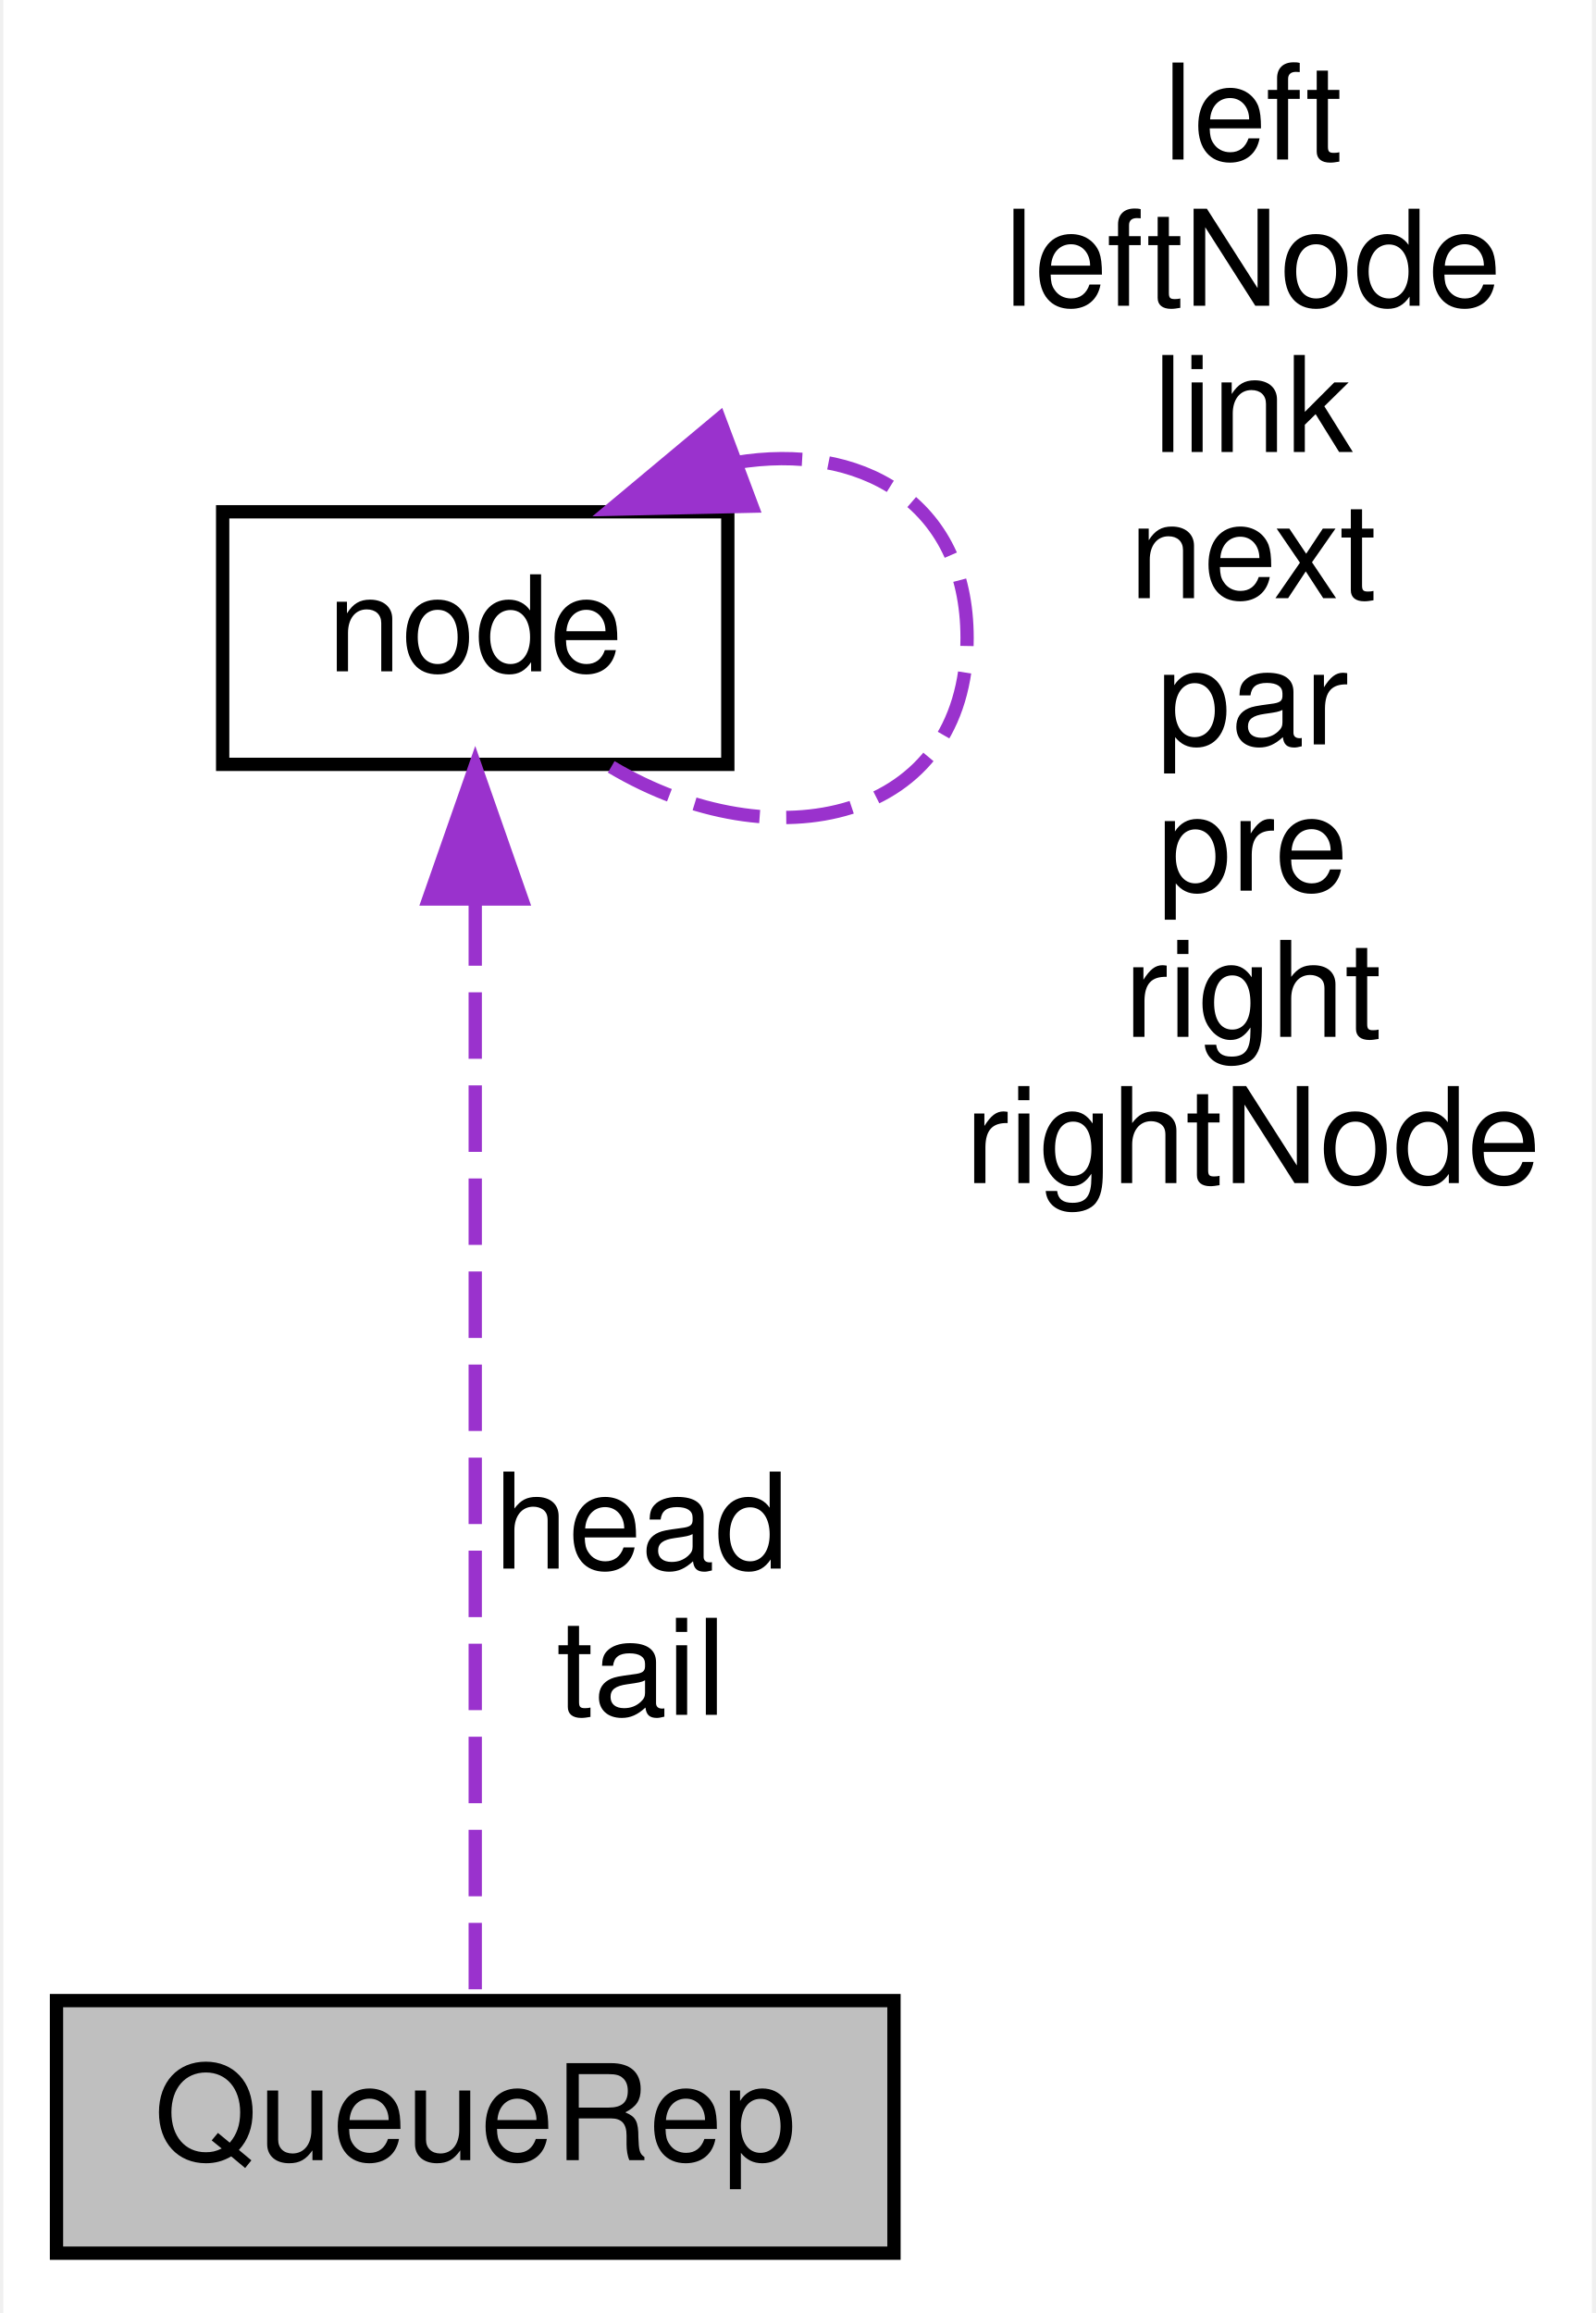
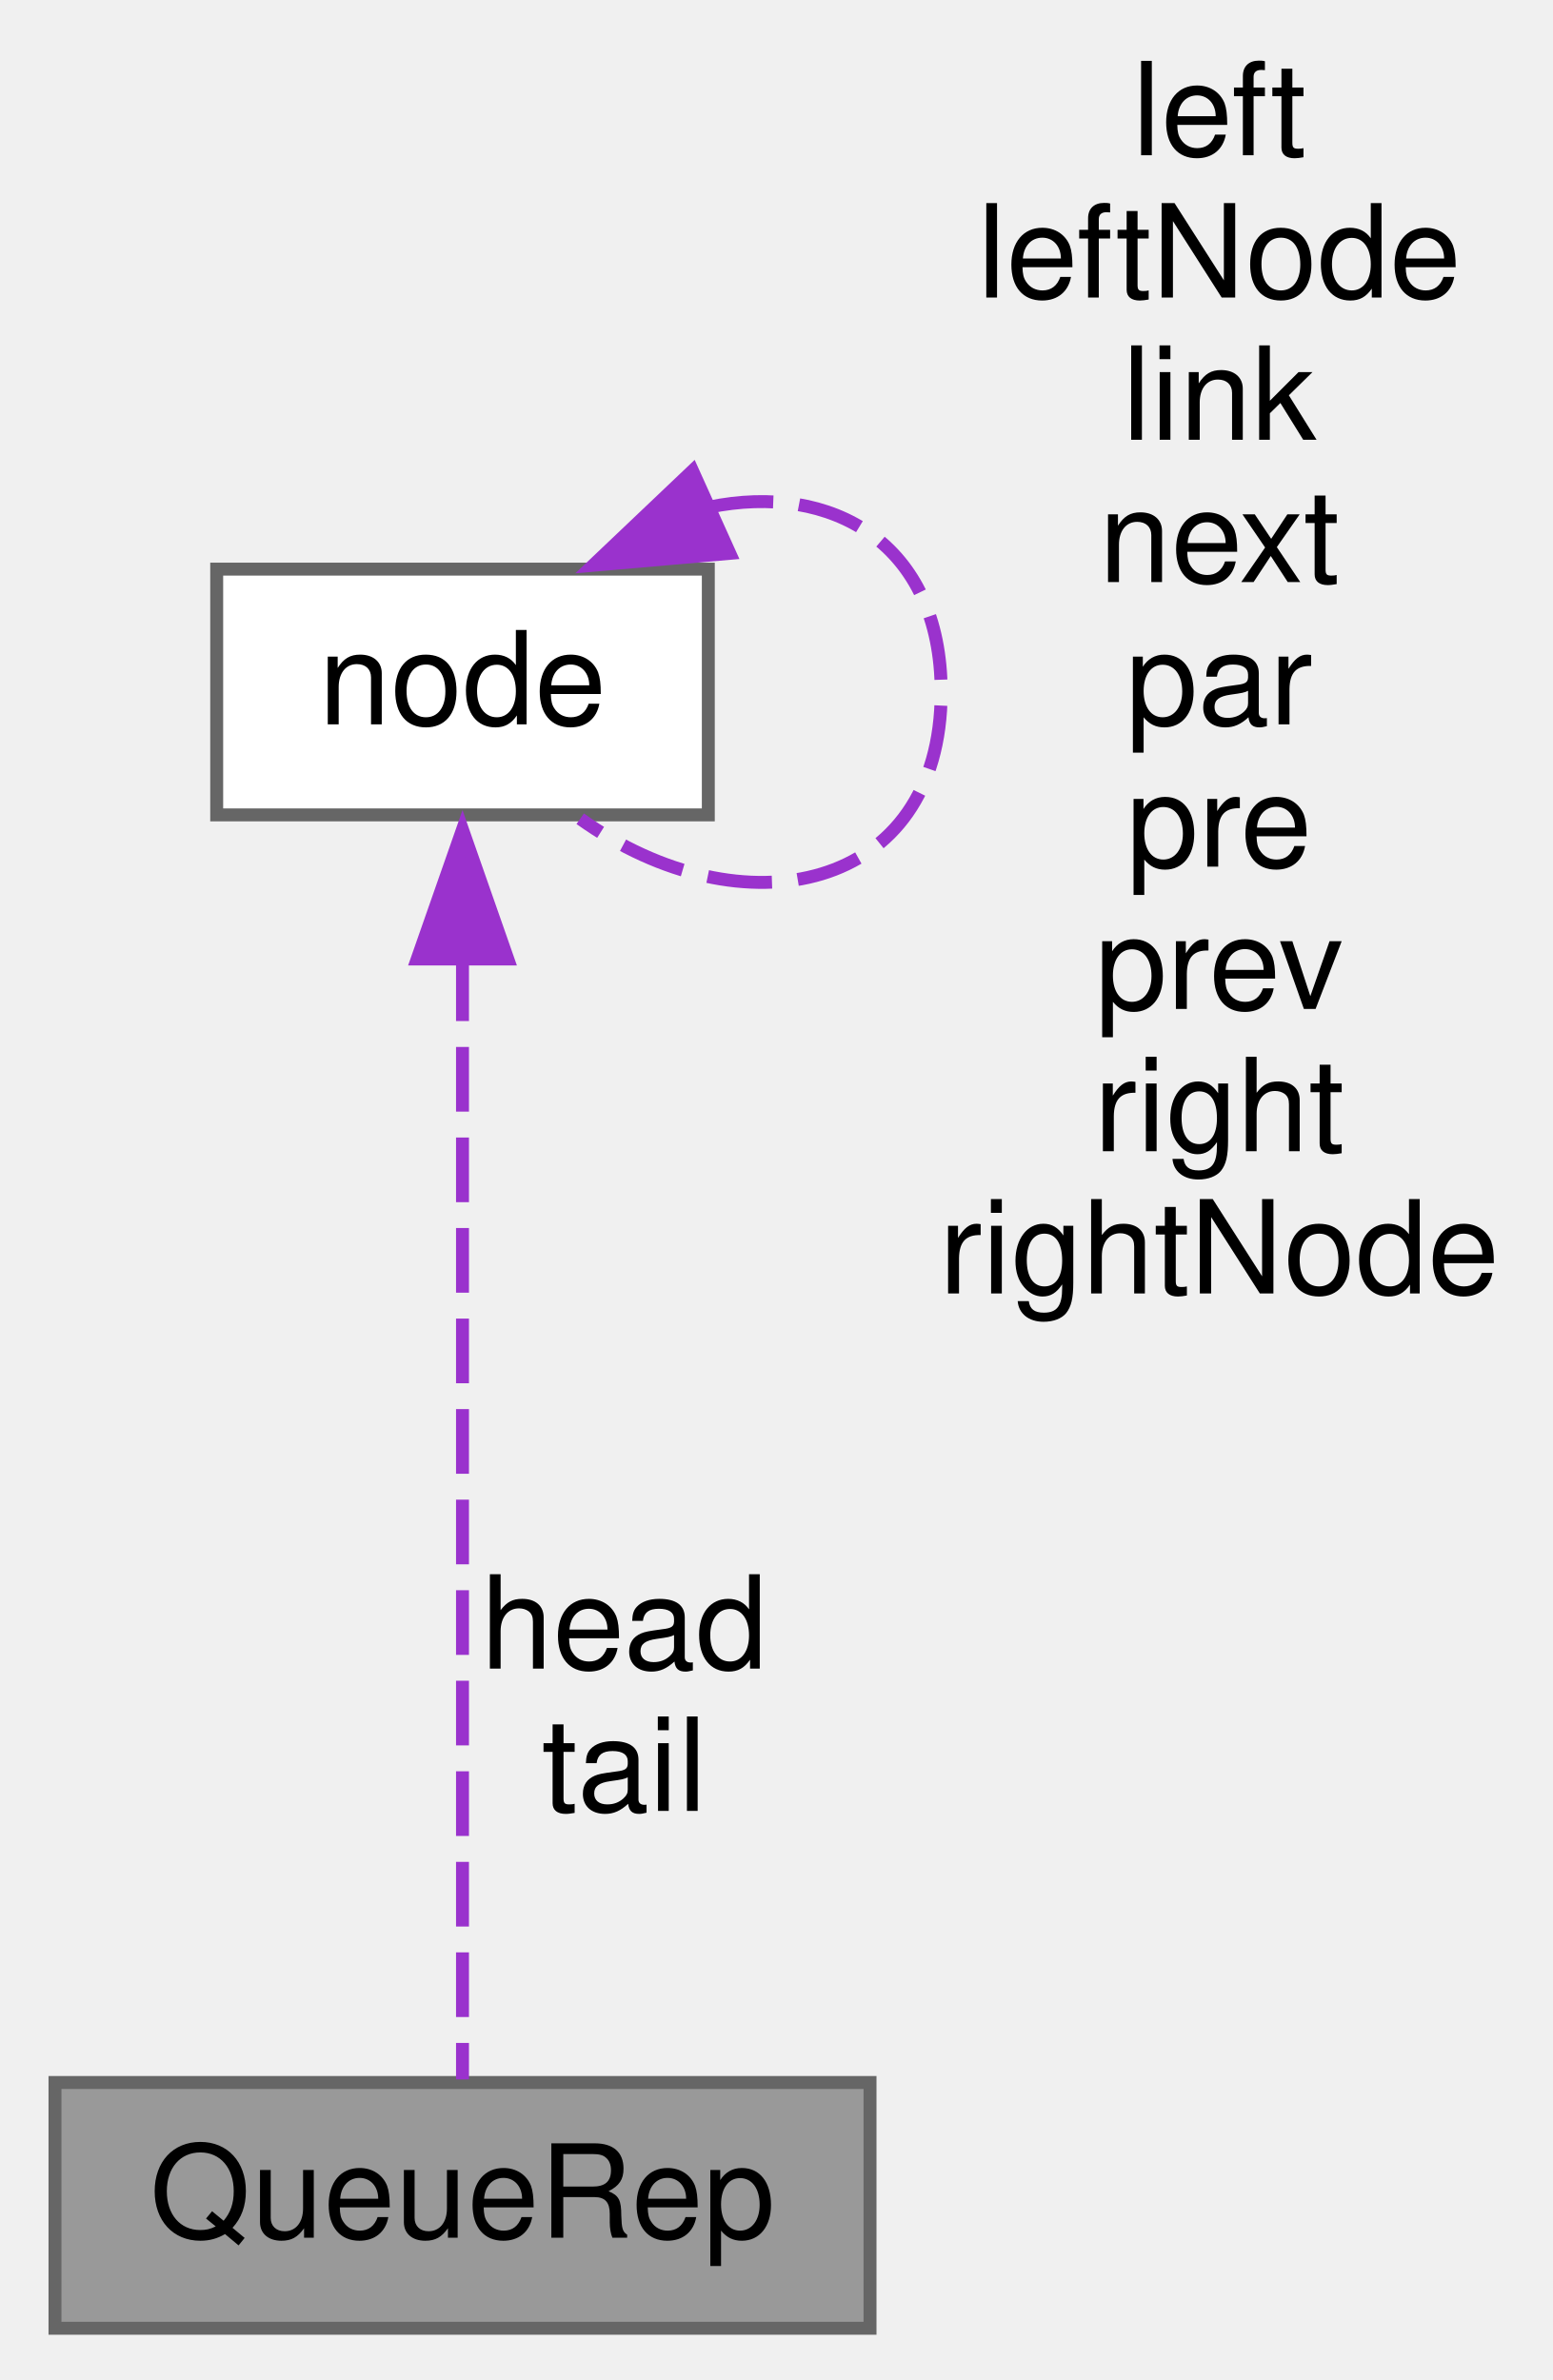
- <svg xmlns="http://www.w3.org/2000/svg" xmlns:xlink="http://www.w3.org/1999/xlink" width="120pt" height="174pt" viewBox="0.00 0.00 119.50 174.00">
-   <g id="graph0" class="graph" transform="scale(1 1) rotate(0) translate(4 170)">
-     <polygon fill="white" stroke="transparent" points="-4,4 -4,-170 115.5,-170 115.5,4 -4,4" />
+ <svg xmlns="http://www.w3.org/2000/svg" xmlns:xlink="http://www.w3.org/1999/xlink" width="120pt" height="184pt" viewBox="0.00 0.00 119.50 184.00">
+   <g id="graph0" class="graph" transform="scale(1 1) rotate(0) translate(4 180)">
    <g id="node1" class="node">
      <g id="a_node1">
        <a xlink:title=" ">
-           <polygon fill="#bfbfbf" stroke="black" points="0,-0.5 0,-19.5 63,-19.5 63,-0.5 0,-0.5" />
-           <text text-anchor="middle" x="31.5" y="-7.5" font-family="Helvetica,sans-Serif" font-size="10.00">QueueRep</text>
+           <polygon fill="#999999" stroke="#666666" points="63,-19 0,-19 0,0 63,0 63,-19" />
+           <text text-anchor="middle" x="31.5" y="-7" font-family="Helvetica,sans-Serif" font-size="10.00">QueueRep</text>
        </a>
      </g>
    </g>
    <g id="node2" class="node">
      <g id="a_node2">
        <a xlink:href="../../d5/da1/structnode.html" target="_top" xlink:title="Node, the basic data structure in the tree.">
-           <polygon fill="white" stroke="black" points="12.5,-112.5 12.5,-131.5 50.5,-131.5 50.5,-112.5 12.5,-112.5" />
-           <text text-anchor="middle" x="31.5" y="-119.5" font-family="Helvetica,sans-Serif" font-size="10.00">node</text>
+           <polygon fill="white" stroke="#666666" points="50.5,-136 12.5,-136 12.5,-117 50.5,-117 50.5,-136" />
+           <text text-anchor="middle" x="31.5" y="-124" font-family="Helvetica,sans-Serif" font-size="10.00">node</text>
        </a>
      </g>
    </g>
    <g id="edge1" class="edge">
-       <path fill="none" stroke="#9a32cd" stroke-dasharray="5,2" d="M31.5,-102.35C31.5,-78.25 31.5,-37.31 31.5,-19.59" />
-       <polygon fill="#9a32cd" stroke="#9a32cd" points="28,-102.37 31.5,-112.37 35,-102.37 28,-102.37" />
-       <text text-anchor="middle" x="44" y="-52" font-family="Helvetica,sans-Serif" font-size="10.00"> head</text>
-       <text text-anchor="middle" x="44" y="-41" font-family="Helvetica,sans-Serif" font-size="10.00">tail</text>
+       <path fill="none" stroke="#9a32cd" stroke-dasharray="5,2" d="M31.5,-106.06C31.5,-80.77 31.5,-37.65 31.5,-19.24" />
+       <polygon fill="#9a32cd" stroke="#9a32cd" points="28,-105.86 31.5,-115.86 35,-105.86 28,-105.86" />
+       <text text-anchor="middle" x="44" y="-51" font-family="Helvetica,sans-Serif" font-size="10.00"> head</text>
+       <text text-anchor="middle" x="44" y="-40" font-family="Helvetica,sans-Serif" font-size="10.00">tail</text>
    </g>
    <g id="edge2" class="edge">
-       <path fill="none" stroke="#9a32cd" stroke-dasharray="5,2" d="M51.11,-135.2C60.37,-136.74 68.5,-132.34 68.5,-122 68.5,-108.22 54.04,-104.99 41.73,-112.31" />
-       <polygon fill="#9a32cd" stroke="#9a32cd" points="52.32,-131.92 41.73,-131.69 49.86,-138.48 52.32,-131.92" />
-       <text text-anchor="middle" x="90" y="-158" font-family="Helvetica,sans-Serif" font-size="10.00"> left</text>
-       <text text-anchor="middle" x="90" y="-147" font-family="Helvetica,sans-Serif" font-size="10.00">leftNode</text>
-       <text text-anchor="middle" x="90" y="-136" font-family="Helvetica,sans-Serif" font-size="10.00">link</text>
-       <text text-anchor="middle" x="90" y="-125" font-family="Helvetica,sans-Serif" font-size="10.00">next</text>
-       <text text-anchor="middle" x="90" y="-114" font-family="Helvetica,sans-Serif" font-size="10.00">par</text>
-       <text text-anchor="middle" x="90" y="-103" font-family="Helvetica,sans-Serif" font-size="10.00">pre</text>
-       <text text-anchor="middle" x="90" y="-92" font-family="Helvetica,sans-Serif" font-size="10.00">right</text>
-       <text text-anchor="middle" x="90" y="-81" font-family="Helvetica,sans-Serif" font-size="10.00">rightNode</text>
+       <path fill="none" stroke="#9a32cd" stroke-dasharray="5,2" d="M50.55,-140.79C60.04,-142.76 68.5,-137.99 68.5,-126.5 68.5,-111.01 53.14,-107.75 40.6,-116.7" />
+       <polygon fill="#9a32cd" stroke="#9a32cd" points="52.16,-137.22 41.6,-136.3 49.28,-143.6 52.16,-137.22" />
+       <text text-anchor="middle" x="90" y="-168" font-family="Helvetica,sans-Serif" font-size="10.00"> left</text>
+       <text text-anchor="middle" x="90" y="-157" font-family="Helvetica,sans-Serif" font-size="10.00">leftNode</text>
+       <text text-anchor="middle" x="90" y="-146" font-family="Helvetica,sans-Serif" font-size="10.00">link</text>
+       <text text-anchor="middle" x="90" y="-135" font-family="Helvetica,sans-Serif" font-size="10.00">next</text>
+       <text text-anchor="middle" x="90" y="-124" font-family="Helvetica,sans-Serif" font-size="10.00">par</text>
+       <text text-anchor="middle" x="90" y="-113" font-family="Helvetica,sans-Serif" font-size="10.00">pre</text>
+       <text text-anchor="middle" x="90" y="-102" font-family="Helvetica,sans-Serif" font-size="10.00">prev</text>
+       <text text-anchor="middle" x="90" y="-91" font-family="Helvetica,sans-Serif" font-size="10.00">right</text>
+       <text text-anchor="middle" x="90" y="-80" font-family="Helvetica,sans-Serif" font-size="10.00">rightNode</text>
    </g>
  </g>
</svg>
